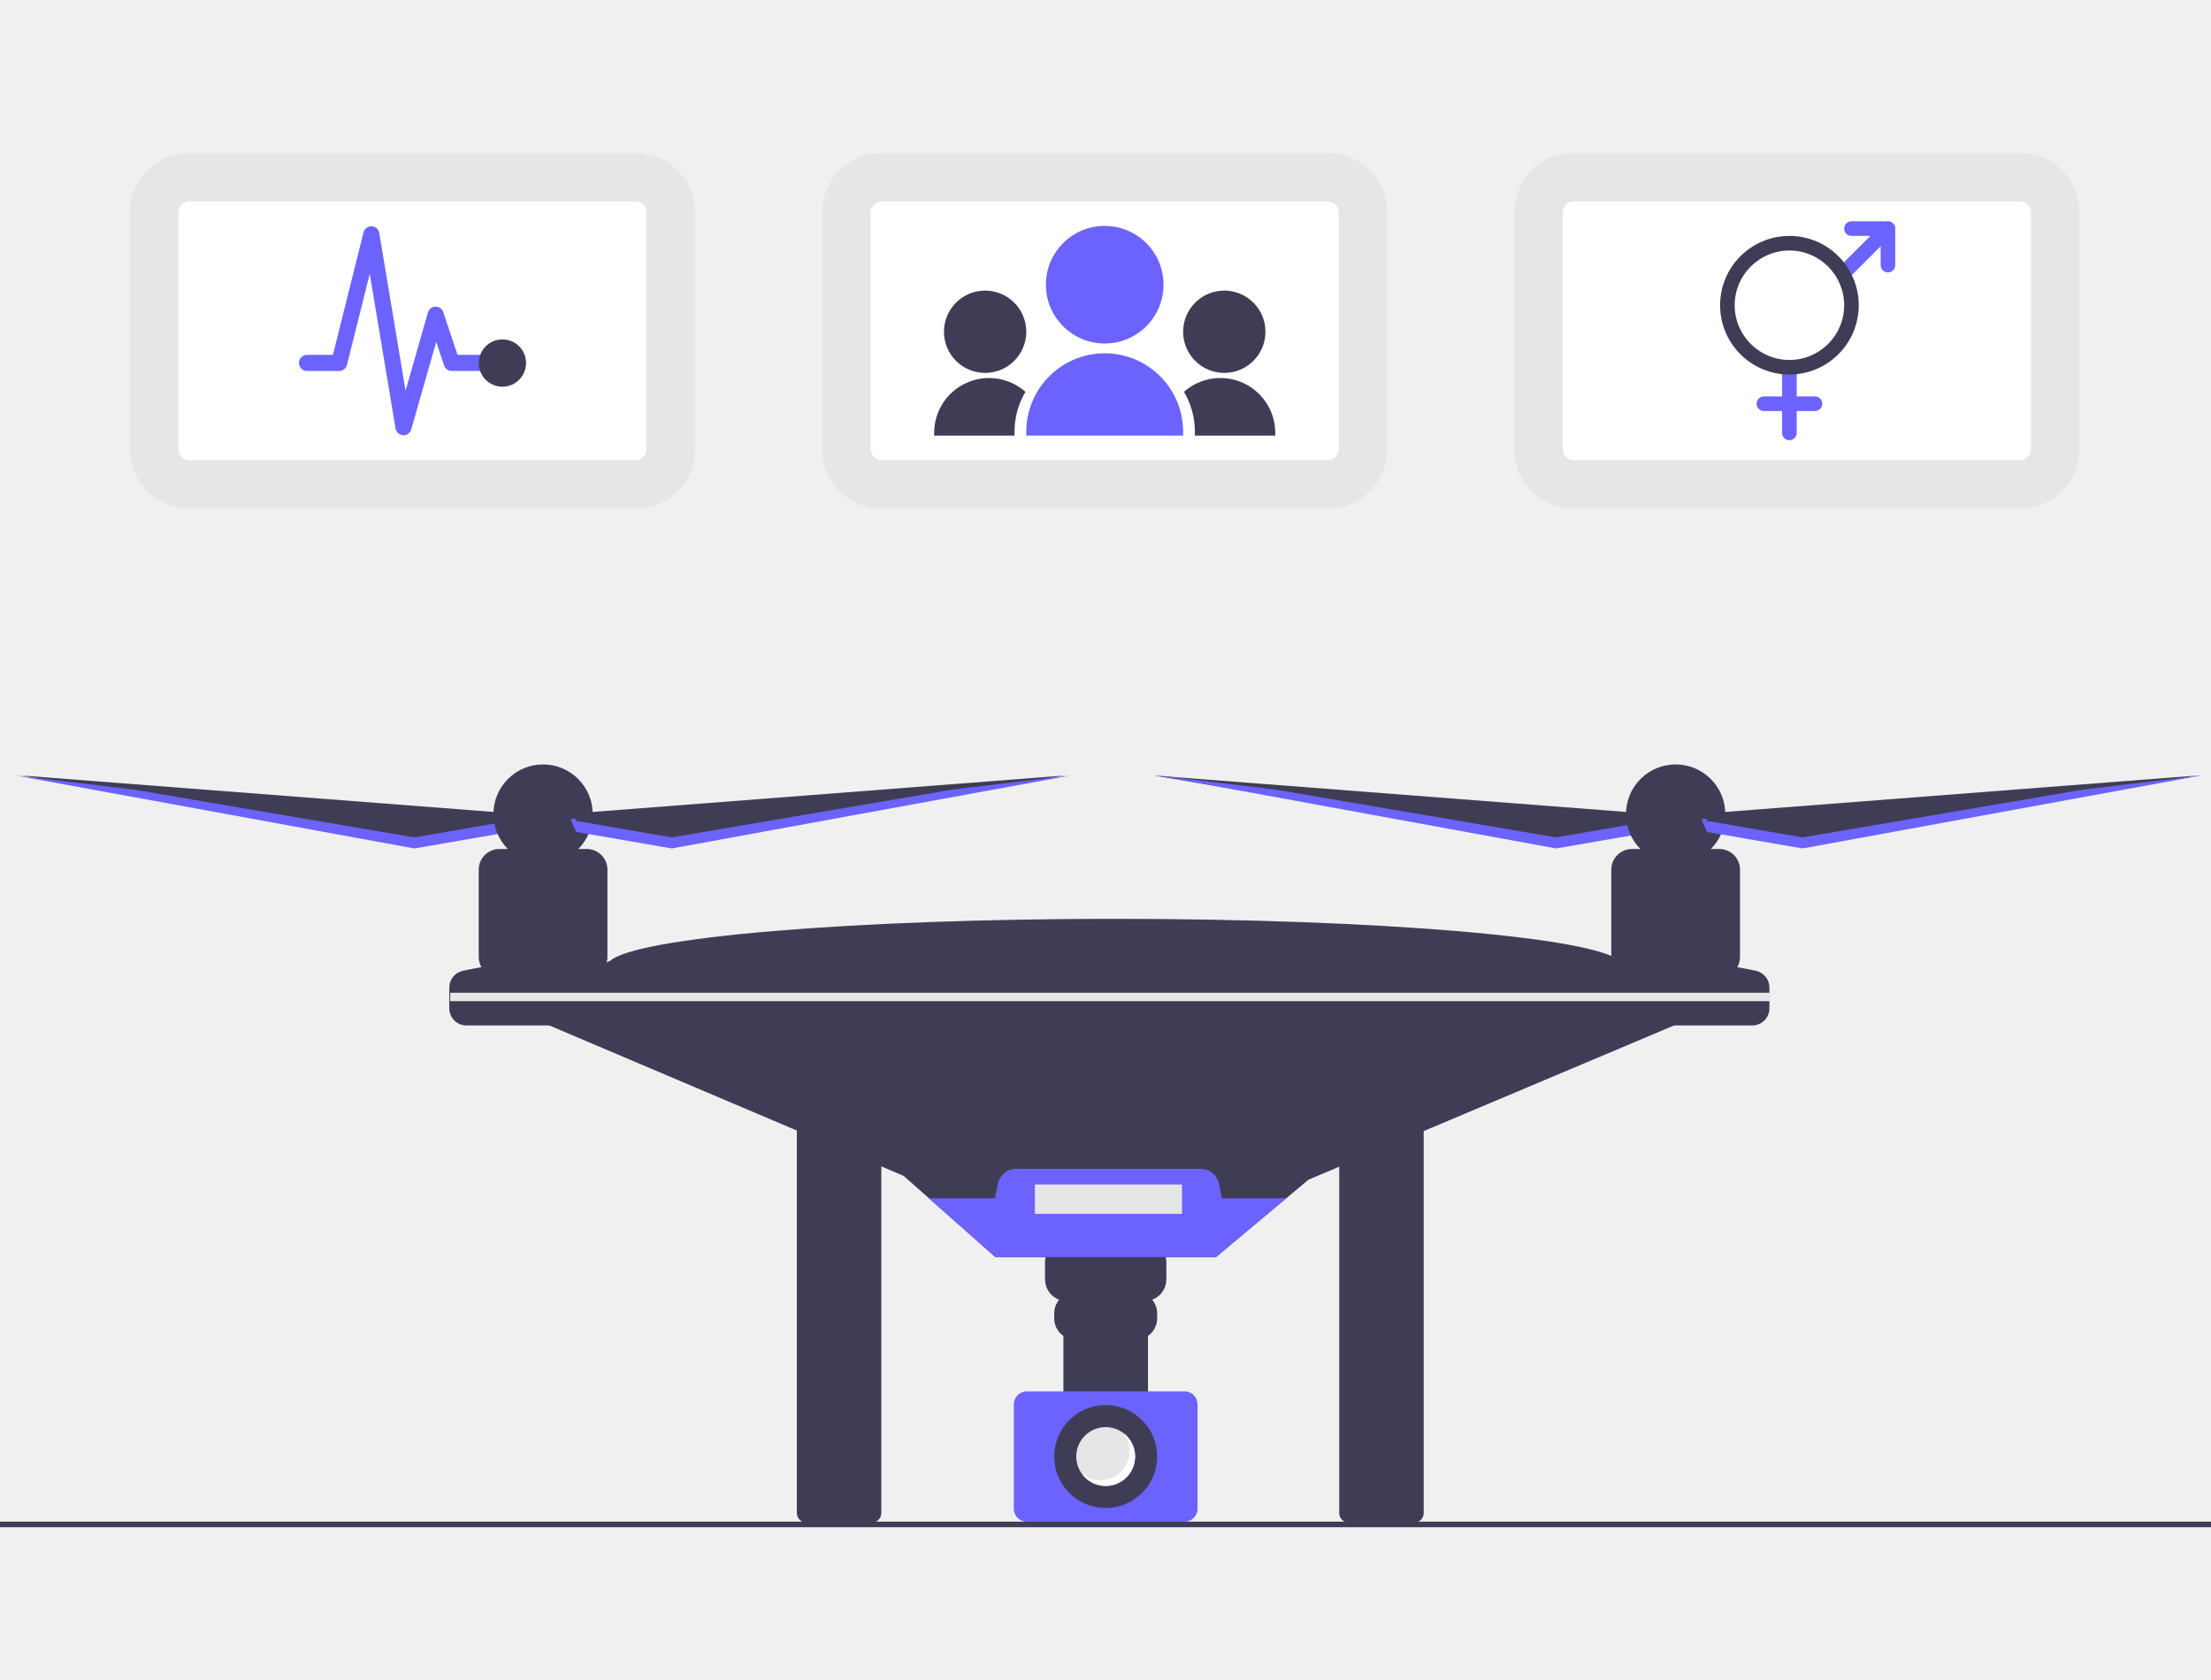
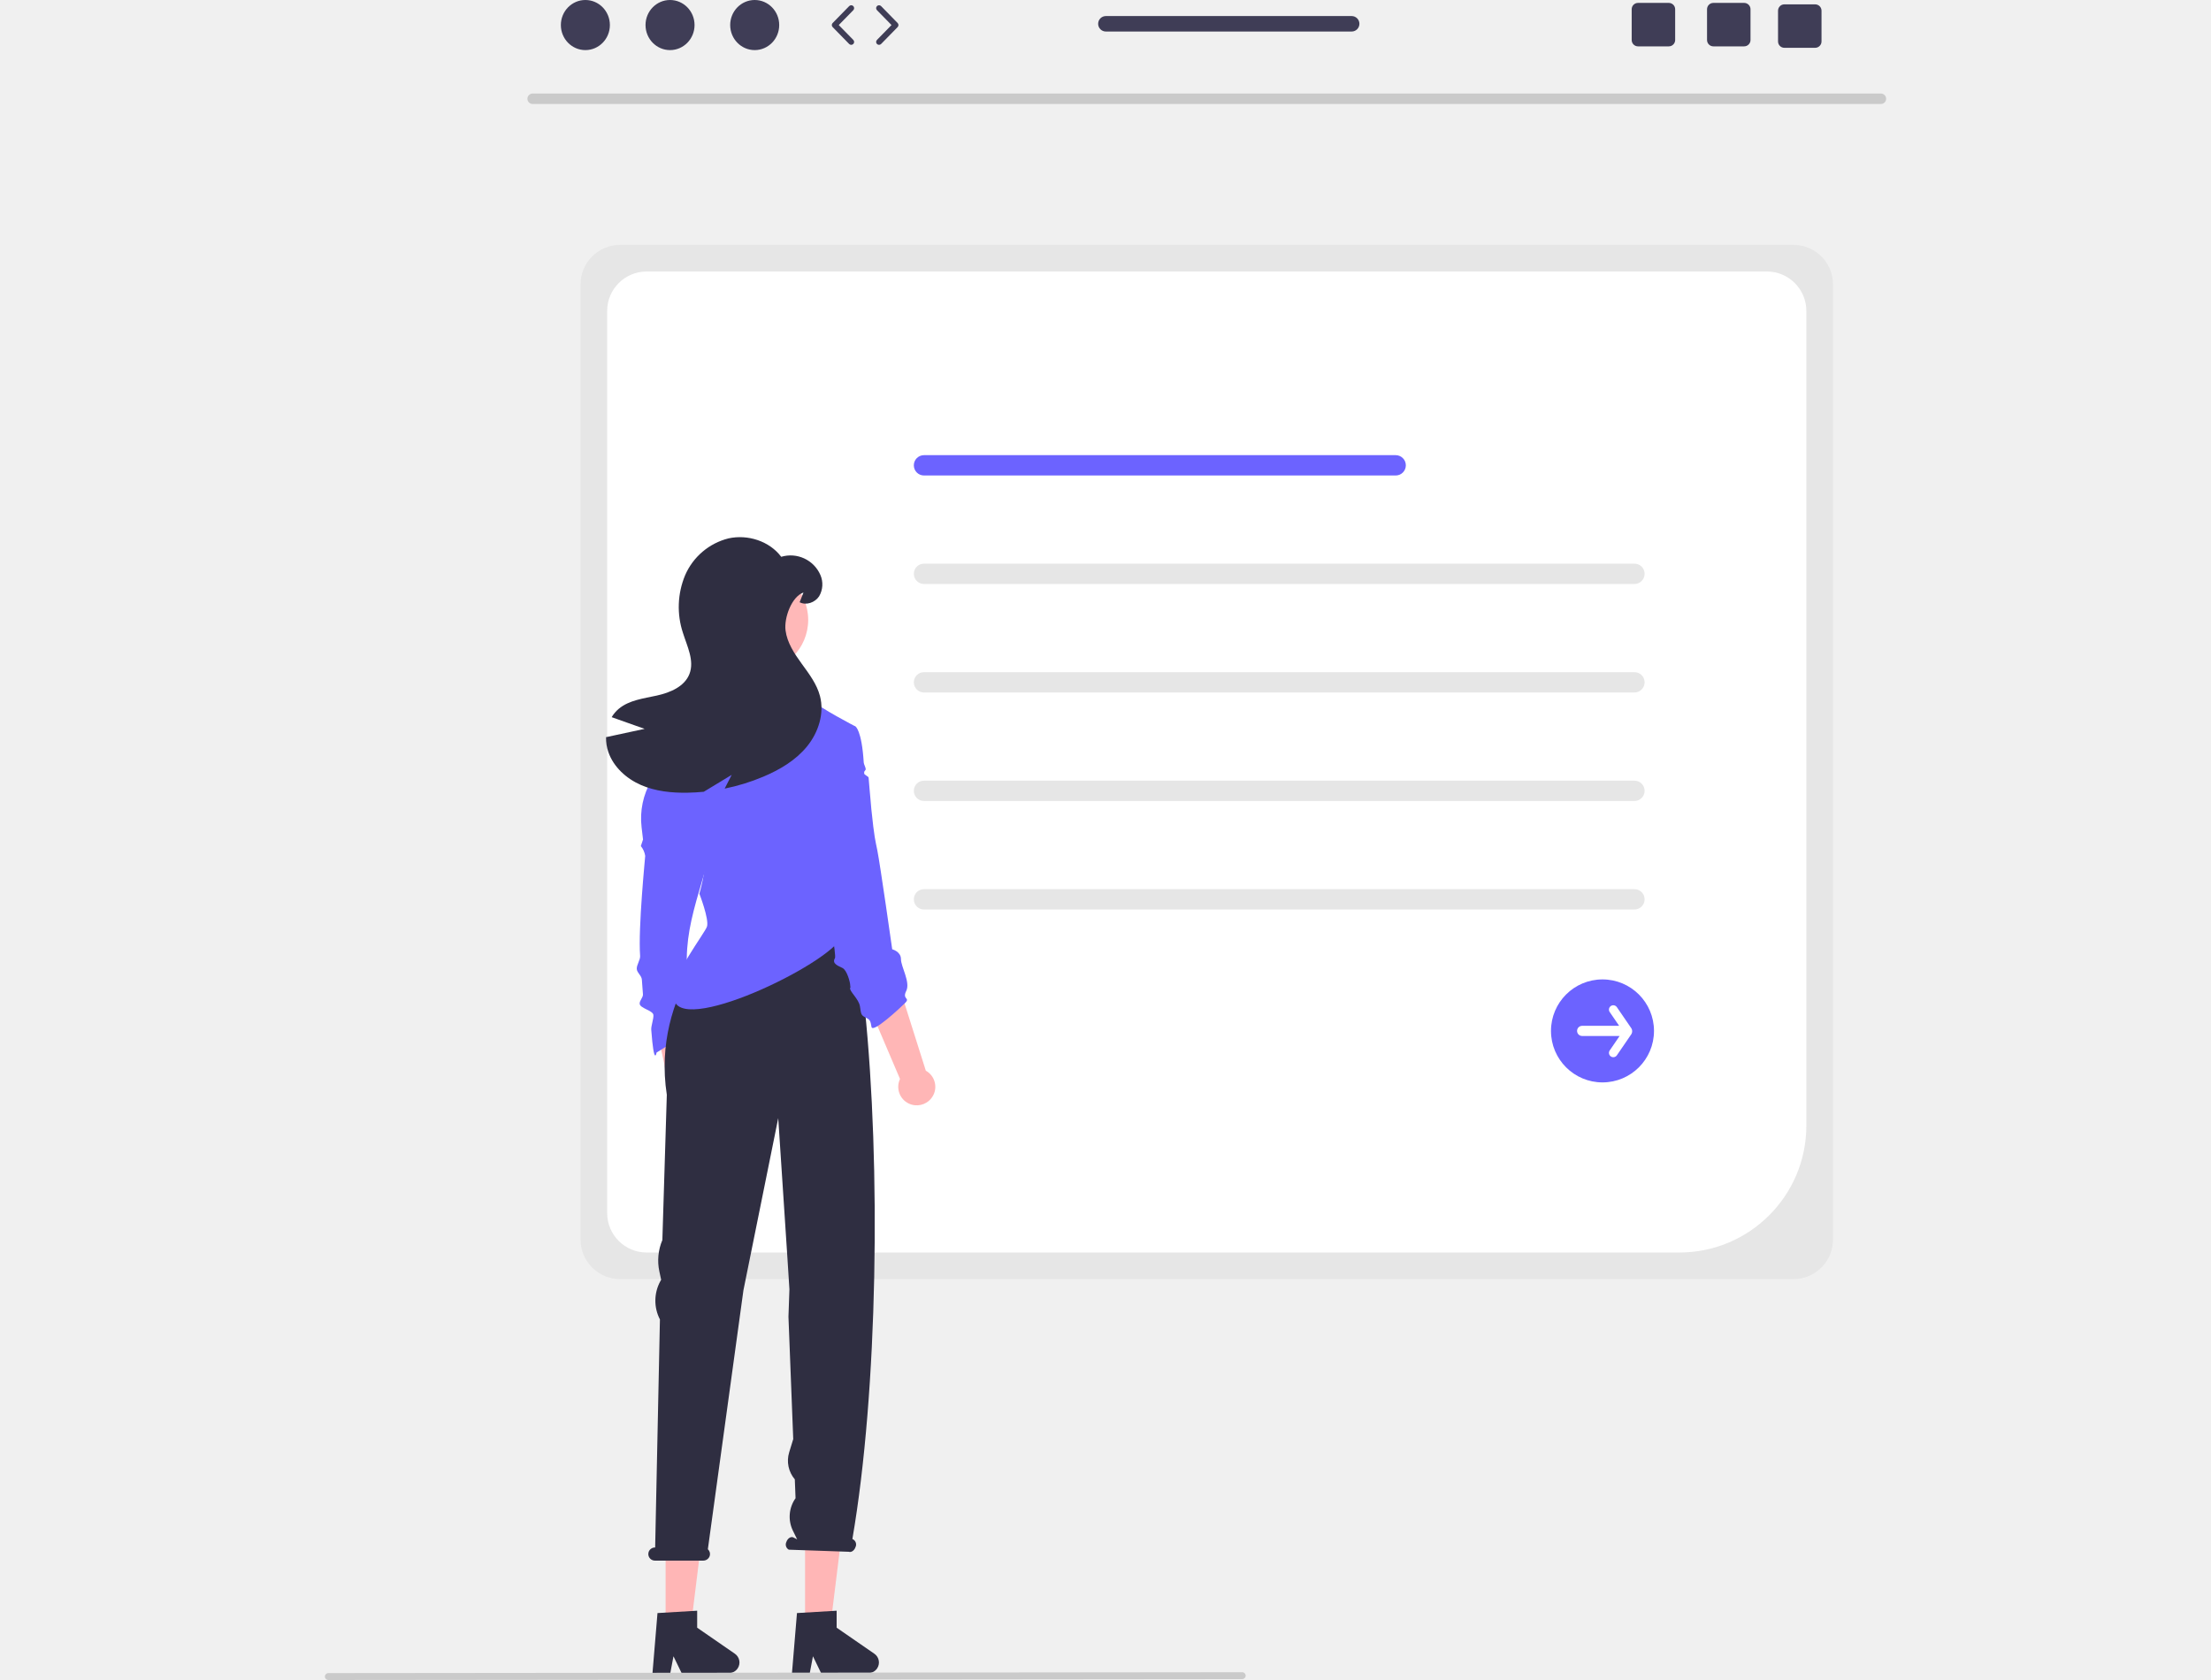
- <svg xmlns="http://www.w3.org/2000/svg" width="500" height="380" viewBox="0 0 888 552.129" role="img" artist="Katerina Limpitsouni" source="https://undraw.co/">
-   <path d="M479.902,562.186a3.868,3.868,0,0,0-3.863,3.863V720.363a3.868,3.868,0,0,0,3.863,3.863h26.196a3.868,3.868,0,0,0,3.863-3.863V566.049a3.868,3.868,0,0,0-3.863-3.863Z" transform="translate(-156 -173.9354)" fill="#3f3d56" />
-   <path d="M697.741,562.186a3.868,3.868,0,0,0-3.863,3.863V720.363a3.868,3.868,0,0,0,3.863,3.863h26.195a3.868,3.868,0,0,0,3.863-3.863V566.049a3.868,3.868,0,0,0-3.863-3.863Z" transform="translate(-156 -173.9354)" fill="#3f3d56" />
-   <polygon points="664.127 265.647 463.273 250.14 623.513 277.462 661.912 270.816 664.127 265.647" fill="#3f3d56" />
-   <polygon points="624.99 275.031 663.389 268.385 663.766 267.505 665.604 267.647 663.389 272.816 624.99 279.462 464.75 250.14 512.237 255.806 624.99 275.031" fill="#6c63ff" />
-   <polygon points="209.251 265.647 8.396 250.14 168.637 277.462 207.036 270.816 209.251 265.647" fill="#3f3d56" />
-   <polygon points="166.422 275.031 204.82 268.385 205.198 267.505 207.036 267.647 204.82 272.816 166.422 279.462 6.181 250.14 53.668 255.806 166.422 275.031" fill="#6c63ff" />
-   <path d="M854.095,520.072l-16.984.738-155.596,65.647L672.61,593.915l-28.23,23.63H555.767l-26.687-23.63-10.146-8.987-149.253-63.38-13.292-1.477,44.306-21.415h.236c10.043-9.533,97.016-16.984,202.833-16.984s192.791,7.451,202.833,16.984h.975Z" transform="translate(-156 -173.9354)" fill="#3f3d56" />
-   <path d="M399.479,499.752a8.276,8.276,0,0,0,.479-2.758V461.921a8.309,8.309,0,0,0-8.309-8.309h-3.374a19.938,19.938,0,1,0-28.326,0h-3.374a8.309,8.309,0,0,0-8.309,8.309v35.073a8.262,8.262,0,0,0,1.085,4.095c-2.508.44-5.016.917-7.523,1.469a6.877,6.877,0,0,0-5.376,6.724v8.333a6.887,6.887,0,0,0,6.887,6.887H421.372V503.826A177.613,177.613,0,0,0,399.479,499.752Z" transform="translate(-156 -173.9354)" fill="#3f3d56" />
-   <path d="M861.272,502.558c-2.508-.552-5.016-1.029-7.523-1.469a8.262,8.262,0,0,0,1.085-4.095V461.921a8.309,8.309,0,0,0-8.309-8.309h-3.374a19.938,19.938,0,1,0-28.326,0H811.452a8.309,8.309,0,0,0-8.309,8.309v35.073a8.276,8.276,0,0,0,.479,2.758,177.613,177.613,0,0,0-21.893,4.074v20.676h78.033a6.887,6.887,0,0,0,6.887-6.887v-8.333A6.877,6.877,0,0,0,861.272,502.558Z" transform="translate(-156 -173.9354)" fill="#3f3d56" />
-   <polygon points="681.85 265.647 882.704 250.14 722.464 277.462 684.065 270.816 681.85 265.647" fill="#3f3d56" />
-   <path d="M615.653,610.899H584.494a8.789,8.789,0,0,0-8.789,8.789v6.791a8.784,8.784,0,0,0,5.682,8.213,8.589,8.589,0,0,0-1.99,5.509v1.948a8.611,8.611,0,0,0,3.692,7.07v25.924h33.968V649.219a8.611,8.611,0,0,0,3.692-7.07v-1.948a8.589,8.589,0,0,0-1.99-5.509,8.784,8.784,0,0,0,5.682-8.213V619.688A8.789,8.789,0,0,0,615.653,610.899Z" transform="translate(-156 -173.9354)" fill="#3f3d56" />
-   <path d="M568.408,671.475a5.239,5.239,0,0,0-5.233,5.232v41.917a5.239,5.239,0,0,0,5.233,5.233h63.332a5.239,5.239,0,0,0,5.232-5.233V676.707a5.239,5.239,0,0,0-5.232-5.232Z" transform="translate(-156 -173.9354)" fill="#6c63ff" />
-   <path d="M672.61,593.915l-28.23,23.63H555.767l-26.687-23.63h26.539l1.159-5.782a7.503,7.503,0,0,1,7.355-6.033h74.095a7.503,7.503,0,0,1,7.355,6.033l1.159,5.782Z" transform="translate(-156 -173.9354)" fill="#6c63ff" />
-   <circle cx="444.073" cy="523.73" r="20.676" fill="#3f3d56" />
-   <circle cx="444.073" cy="523.73" r="11.815" fill="#e6e6e6" />
-   <path d="M607.215,688.269a11.799,11.799,0,0,1-16.538,16.538,11.804,11.804,0,1,0,16.538-16.538Z" transform="translate(-156 -173.9354)" fill="#fff" />
-   <rect x="180.821" y="337.43" width="530.196" height="3.382" fill="#e6e6e6" />
-   <polygon points="723.941 275.031 685.542 268.385 685.165 267.505 683.327 267.647 685.542 272.816 723.941 279.462 884.181 250.14 836.694 255.806 723.941 275.031" fill="#6c63ff" />
-   <polygon points="226.973 265.647 427.828 250.14 267.587 277.462 229.189 270.816 226.973 265.647" fill="#3f3d56" />
-   <polygon points="269.803 275.031 231.404 268.385 231.027 267.505 229.189 267.647 231.404 272.816 269.803 279.462 430.043 250.14 382.556 255.806 269.803 275.031" fill="#6c63ff" />
-   <rect x="415.644" y="414.442" width="59.075" height="11.815" fill="#e6e6e6" />
-   <path d="M411.217,173.935H232.146a23.992,23.992,0,0,0-23.965,23.965v95.071a23.992,23.992,0,0,0,23.965,23.965H411.217a23.992,23.992,0,0,0,23.965-23.965V197.9a23.992,23.992,0,0,0-23.965-23.965Z" transform="translate(-156 -173.9354)" fill="#e6e6e6" />
-   <path d="M232.145,193.435a4.469,4.469,0,0,0-4.464,4.464V292.971a4.469,4.469,0,0,0,4.464,4.464H411.217a4.469,4.469,0,0,0,4.464-4.464V197.9a4.469,4.469,0,0,0-4.464-4.464Z" transform="translate(-156 -173.9354)" fill="#fff" />
-   <path d="M318.058,287.413q-.092,0-.184-.005a3.229,3.229,0,0,1-3.002-2.693l-10.364-62.183-9.151,36.603a3.229,3.229,0,0,1-3.133,2.446h-12.916a3.229,3.229,0,1,1,0-6.458H289.703l12.305-49.219a3.229,3.229,0,0,1,6.318.252l10.561,63.368,8.981-31.434a3.229,3.229,0,0,1,6.168-.134l5.722,17.166h10.589a3.229,3.229,0,0,1,0,6.458H337.431a3.229,3.229,0,0,1-3.063-2.208l-3.158-9.472L321.161,285.071A3.229,3.229,0,0,1,318.058,287.413Z" transform="translate(-156 -173.9354)" fill="#6c63ff" />
-   <circle cx="201.784" cy="84.467" r="9.5" fill="#3f3d56" />
-   <path d="M689.217,173.935H510.146a23.992,23.992,0,0,0-23.965,23.965v95.071a23.992,23.992,0,0,0,23.965,23.965H689.217a23.992,23.992,0,0,0,23.965-23.965V197.9a23.992,23.992,0,0,0-23.965-23.965Z" transform="translate(-156 -173.9354)" fill="#e6e6e6" />
-   <path d="M510.145,193.435a4.469,4.469,0,0,0-4.464,4.464V292.971a4.469,4.469,0,0,0,4.464,4.464H689.217a4.469,4.469,0,0,0,4.464-4.464V197.9a4.469,4.469,0,0,0-4.464-4.464Z" transform="translate(-156 -173.9354)" fill="#fff" />
-   <circle cx="443.681" cy="52.997" r="23.621" fill="#6c63ff" />
-   <path d="M443.681,80.555h0a31.494,31.494,0,0,1,31.494,31.494v1.575a0,0,0,0,1,0,0H412.187a0,0,0,0,1,0,0v-1.575A31.494,31.494,0,0,1,443.681,80.555Z" fill="#6c63ff" />
-   <circle cx="395.652" cy="71.894" r="16.534" fill="#3f3d56" />
-   <path d="M567.846,269.96a22.041,22.041,0,0,0-36.664,16.496v1.102h32.282v-1.575A31.34,31.34,0,0,1,567.846,269.96Z" transform="translate(-156 -173.9354)" fill="#3f3d56" />
-   <circle cx="491.71" cy="71.894" r="16.534" fill="#3f3d56" />
-   <path d="M631.517,269.96a22.041,22.041,0,0,1,36.664,16.496v1.102H635.899v-1.575A31.34,31.34,0,0,0,631.517,269.96Z" transform="translate(-156 -173.9354)" fill="#3f3d56" />
-   <path d="M967.217,173.935H788.146a23.992,23.992,0,0,0-23.965,23.965v95.071a23.992,23.992,0,0,0,23.965,23.965H967.217a23.992,23.992,0,0,0,23.965-23.965V197.9a23.992,23.992,0,0,0-23.965-23.965Z" transform="translate(-156 -173.9354)" fill="#e6e6e6" />
-   <path d="M788.145,193.435a4.469,4.469,0,0,0-4.464,4.464V292.971a4.469,4.469,0,0,0,4.464,4.464H967.217a4.469,4.469,0,0,0,4.464-4.464V197.9a4.469,4.469,0,0,0-4.464-4.464Z" transform="translate(-156 -173.9354)" fill="#fff" />
-   <path d="M874.683,289.399a2.931,2.931,0,0,1-2.931-2.931V263.021a2.931,2.931,0,0,1,5.862,0V286.468A2.931,2.931,0,0,1,874.683,289.399Z" transform="translate(-156 -173.9354)" fill="#6c63ff" />
-   <path d="M884.941,277.675h-20.516a2.931,2.931,0,1,1,0-5.862h20.516a2.931,2.931,0,1,1,0,5.862Z" transform="translate(-156 -173.9354)" fill="#6c63ff" />
-   <path d="M914.25,221.988a2.931,2.931,0,0,1-2.931-2.931V207.334H899.596a2.931,2.931,0,1,1,0-5.862h14.655a2.931,2.931,0,0,1,2.931,2.931v14.655A2.931,2.931,0,0,1,914.25,221.988Z" transform="translate(-156 -173.9354)" fill="#6c63ff" />
-   <path d="M896.533,225.051a2.931,2.931,0,0,1-2.072-5.003l17.717-17.717a2.931,2.931,0,0,1,4.145,4.145L898.605,224.193A2.922,2.922,0,0,1,896.533,225.051Z" transform="translate(-156 -173.9354)" fill="#6c63ff" />
-   <path d="M874.683,263.021a27.844,27.844,0,1,1,27.844-27.844A27.875,27.875,0,0,1,874.683,263.021Zm0-49.825a21.982,21.982,0,1,0,21.982,21.982A22.007,22.007,0,0,0,874.683,213.195Z" transform="translate(-156 -173.9354)" fill="#3f3d56" />
-   <rect y="549.889" width="888" height="2.241" fill="#3f3d56" />
+ <svg xmlns="http://www.w3.org/2000/svg" width="500" height="380" viewBox="0 0 538.716 579.819" role="img" artist="Katerina Limpitsouni" source="https://undraw.co/">
+   <path d="M506.768,441.458H101.832c-7.512-.009-13.6-6.097-13.609-13.609V98.126c.009-7.512,6.097-13.6,13.609-13.609H506.768c7.512,.009,13.6,6.097,13.609,13.609V427.849c-.009,7.512-6.097,13.6-13.609,13.609Z" fill="#e6e6e6" />
+   <path d="M467.423,432.279H111.014c-7.512-.009-13.6-6.097-13.609-13.609V107.313c.009-7.512,6.097-13.6,13.609-13.609H497.588c7.512,.009,13.6,6.097,13.609,13.609V388.504c-.027,24.164-19.61,43.747-43.774,43.774Z" fill="#fff" />
+   <path d="M369.483,164.107H206.729c-1.938,0-3.51-1.571-3.51-3.51s1.571-3.51,3.51-3.51h162.753c1.938,0,3.51,1.571,3.51,3.51s-1.571,3.51-3.51,3.51Z" fill="#6c63ff" />
+   <path d="M451.871,201.554H206.729c-1.938,0-3.51-1.571-3.51-3.51s1.571-3.51,3.51-3.51h245.142c1.938,0,3.51,1.571,3.51,3.51s-1.571,3.51-3.51,3.51Z" fill="#e6e6e6" />
+   <path d="M451.871,239.001H206.729c-1.938,0-3.51-1.571-3.51-3.51s1.571-3.51,3.51-3.51h245.142c1.938,0,3.51,1.571,3.51,3.51s-1.571,3.51-3.51,3.51Z" fill="#e6e6e6" />
+   <path d="M451.871,276.448H206.729c-1.938,0-3.51-1.571-3.51-3.51s1.571-3.51,3.51-3.51h245.142c1.938,0,3.51,1.571,3.51,3.51s-1.571,3.51-3.51,3.51Z" fill="#e6e6e6" />
+   <path d="M451.871,313.895H206.729c-1.938,0-3.51-1.571-3.51-3.51s1.571-3.51,3.51-3.51h245.142c1.938,0,3.51,1.571,3.51,3.51s-1.571,3.51-3.51,3.51Z" fill="#e6e6e6" />
+   <path d="M440.847,373.569c-9.815,0-17.772-7.957-17.772-17.772s7.957-17.772,17.772-17.772c9.815,0,17.772,7.957,17.772,17.772h0c-0,9.815-7.957,17.772-17.772,17.772Z" fill="#6c63ff" />
+   <path d="M450.845,354.953l-5.038-7.354c-.465-.682-1.394-.858-2.076-.394-.682,.465-.858,1.394-.394,2.076l.004,.006,3.258,4.756h-12.765c-.968-.003-1.755,.78-1.758,1.748s.78,1.755,1.748,1.758h12.936l-3.419,4.99c-.464,.683-.286,1.612,.397,2.075,.679,.461,1.602,.288,2.068-.386l5.038-7.354c.334-.597,.334-1.325,0-1.922Z" fill="#fff" />
+   <path d="M536.947,35.893H71.654c-.998-.021-1.789-.847-1.768-1.845,.021-.968,.8-1.747,1.768-1.768h465.293c.998,.021,1.789,.847,1.768,1.845-.021,.968-.8,1.747-1.768,1.768Z" fill="#cacaca" />
+   <path d="M129.883,392.036c2.69-2.251,3.047-6.257,.796-8.947-.24-.287-.505-.552-.792-.792l-3.853-33.295-12.234,2.833,6.799,31.561c-2.082,2.847-1.461,6.843,1.386,8.924,2.382,1.742,5.647,1.624,7.898-.284Z" fill="#ffb6b6" />
+   <path d="M128.619,354.431l-14.164,8.836s-.862,5.179-1.836-7.836c-.102-1.359,.846-3.725,.742-5.12-.118-1.573-4.623-2.289-4.742-3.88-.085-1.133,1.218-2.141,1.134-3.271-.127-1.712-.254-3.414-.378-5.088-.104-1.401-1.656-2.289-1.756-3.641-.101-1.363,1.25-3.19,1.155-4.482-.714-9.688,1.755-34.063,1.755-34.559-.191-1.244-.71-2.415-1.505-3.392l.756-2.261-.5-4.242c-.657-5.575,.515-11.212,3.339-16.063h0l3.597-2.355,16.598,27.917c-6.985,24.158-11.544,33.647-4.195,59.438Z" fill="#6c63ff" />
+   <polygon points="117.567 562.585 126.135 562.585 130.213 529.536 117.567 529.536 117.567 562.585" fill="#ffb6b6" />
+   <path d="M114.771,556.717l13.689-.817v5.865l13.014,8.988c1.665,1.15,2.083,3.431,.933,5.096-.684,.991-1.811,1.582-3.015,1.582h-16.297l-2.809-5.801-1.097,5.801h-6.145l1.726-20.714Z" fill="#2f2e41" />
+   <polygon points="165.696 562.585 174.264 562.585 178.341 529.536 165.696 529.536 165.696 562.585" fill="#ffb6b6" />
+   <path d="M162.899,556.717l13.689-.817v5.865l13.014,8.988c1.665,1.15,2.083,3.431,.933,5.096-.684,.991-1.811,1.582-3.015,1.582h-16.297l-2.809-5.801-1.097,5.801h-6.145l1.726-20.714Z" fill="#2f2e41" />
+   <path d="M113.93,534.086h.033l1.648-78.705c-2.166-4.178-2.097-9.162,.184-13.278l.236-.427-.612-2.835c-.786-3.643-.425-7.44,1.032-10.87l1.537-50.125c-5.492-35.593,20.681-58.805,20.681-58.805h39.208l8.417,28.92c5.565,54.215,4.555,132.014-4.275,183.198l.241,.122c.948,.529,1.314,1.71,.831,2.682-.408,1.182-1.441,1.898-2.308,1.599l-20.706-.72c-.949-.529-1.314-1.71-.831-2.682,.408-1.182,1.441-1.898,2.308-1.599l1.408,.712-1.453-2.957c-1.782-3.627-1.437-7.938,.898-11.236h0l-.254-6.51h0c-2.201-2.578-2.933-6.102-1.94-9.343l1.397-4.559-1.65-42.217,.333-9.471-.686-10.745-3.174-48.331-12.014,59.433-12.271,89.347c.601,.542,.864,1.364,.69,2.154-.261,1.06-1.221,1.798-2.312,1.776h-16.656c-1.253-.001-2.268-1.018-2.267-2.271,0-.203,.028-.406,.082-.601,.289-.995,1.209-1.674,2.245-1.656Z" fill="#2f2e41" />
+   <path d="M209.21,379.098c2.214-2.721,1.802-6.722-.919-8.935-.29-.236-.601-.446-.928-.627l-10.109-31.956-11.473,5.106,12.672,29.694c-1.503,3.191-.135,6.996,3.056,8.498,2.67,1.257,5.853,.522,7.701-1.779h-0Z" fill="#ffb6b6" />
+   <path d="M167.612,277.507s11.53,40.802,11.008,44.924c-1.077,8.5-54.06,34.627-58,23l.494-3.822c-1.991-3.981,10.154-19.781,10.744-21.848,.749-2.643-2.643-11.319-2.643-11.319,0,0,2.344-7.921,1.97-12.825-.381-4.904-1.512-4.148-5.66-7.172-4.148-3.017-10.938-16.972-10.938-16.972,0,0,3.017-13.581,3.017-16.223s12.395-7.144,13.9-8.649c.655-.874,1.207-1.822,1.644-2.823,.305-.61,.111-2.025,.437-2.726,.208-.458,.936-.173,1.151-.645,.208-.458,.028-.985,.236-1.436,.271-.596,.922-1.117,1.179-1.678,1.179-2.58,2.185-4.682,2.497-4.682,.749,0,24.9,3.399,24.9,3.399,1.314,2.033,2.829,3.929,4.522,5.66,2.643,2.636,15.009,9.051,15.009,9.051l-15.467,26.787Z" fill="#6c63ff" />
+   <path d="M200.223,346.15c-1.887,1.887-11.222,10.549-11.604,8.28-.375-2.261-.578-2.531-2.09-3.28-1.512-.756-1.512-1.131-1.887-3.773-.375-2.643-3.773-5.285-3.392-6.416,.375-1.131,.025,.308,.025-.83,0-1.131-1.131-5.278-2.643-6.034-1.505-.756-3.773-1.505-2.636-3.392,1.131-1.887-10.647-58.484-10.647-58.484l10.563-20.745,7.165-.756s2.177,1.246,2.859,12.477c.035,.569,.655,1.613,.681,2.234,.022,.516-.549,.602-.533,1.155,.003,.118,.007,.237,.01,.357,.014,.551,1.501,.956,1.523,1.487,.04,.949,.624,7.005,.687,7.895,.071,1.003,.155,1.97,.251,2.899,1.043,10.121,1.416,10.976,2.062,14.206,1,5,5.145,34.202,5.145,34.202,0,0,3.017,.749,3.017,3.392s3.328,7.954,1.823,10.971c-1.512,3.024,1.505,2.268-.381,4.155Z" fill="#6c63ff" />
+   <circle cx="148.875" cy="213.942" r="17.894" fill="#ffb8b8" />
+   <path d="M110.315,251.548c-3.787-1.342-7.573-2.686-11.36-4.033,.653-1.095,1.484-2.073,2.459-2.894,3.605-3.01,8.581-3.554,13.159-4.57,4.585-1.016,9.561-3.097,11.236-7.479,1.741-4.556-.783-9.474-2.249-14.116-2.164-6.512-1.901-13.586,.74-19.919,2.735-6.34,8.268-11.044,14.965-12.723,6.63-1.473,14.123,.928,18.2,6.354,5.436-1.631,11.233,1.053,13.507,6.253,1.049,2.389,.887,5.136-.435,7.385-1.415,2.14-4.439,3.235-6.717,2.046l1.32-3.351c-4.084,1.385-6.739,8.77-6.188,13.05,.544,4.273,3.039,8.016,5.571,11.505s5.23,7.015,6.318,11.186c1.567,5.999-.551,12.557-4.468,17.366s-9.437,8.074-15.153,10.475c-4.279,1.799-8.725,3.169-13.275,4.091,.812-1.581,1.618-3.163,2.43-4.744l-9.64,5.832c-1.864,.181-3.743,.29-5.622,.326-5.469,.094-11.048-.479-16.053-2.662-5.012-2.191-9.416-6.159-11.229-11.316-.581-1.668-.857-3.428-.812-5.194,4.432-.958,8.864-1.913,13.296-2.865Z" fill="#2f2e41" />
+   <path d="M283.233,578.794h-33.187l-.143-.259c-.424-.77-.834-1.585-1.217-2.423-3.418-7.318-4.863-15.688-6.138-23.073l-.96-5.566c-.323-1.871,.932-3.648,2.803-3.971,.916-.158,1.856,.062,2.607,.609,5.043,3.67,10.089,7.336,15.136,10.999,1.911,1.391,4.094,3,6.184,4.739,.202-.979,.413-1.962,.624-2.931,.404-1.856,2.235-3.033,4.091-2.63,.908,.198,1.698,.755,2.189,1.544l3.883,6.238c2.832,4.556,5.332,9.045,4.822,13.887,.003,.059-.002,.118-.013,.176-.102,.795-.291,1.577-.563,2.331l-.119,.33Z" fill="#f0f0f0" />
+   <path d="M316.542,579.511l-315.358,.307c-.658-.003-1.188-.539-1.184-1.197,.003-.653,.532-1.181,1.184-1.184l315.358-.307c.658,.003,1.188,.539,1.184,1.197-.003,.653-.532,1.181-1.184,1.184Z" fill="#cacaca" />
+   <ellipse cx="89.885" cy="8.645" rx="8.457" ry="8.645" fill="#3f3d56" />
+   <ellipse cx="119.099" cy="8.645" rx="8.457" ry="8.645" fill="#3f3d56" />
+   <ellipse cx="148.313" cy="8.645" rx="8.457" ry="8.645" fill="#3f3d56" />
+   <path d="M181.624,15.478c-.26,0-.519-.101-.715-.301l-5.706-5.833c-.38-.389-.38-1.01,0-1.398l5.706-5.833c.387-.395,1.021-.401,1.414-.016,.395,.386,.402,1.02,.016,1.414l-5.022,5.133,5.022,5.134c.386,.395,.379,1.028-.016,1.414-.194,.19-.447,.285-.699,.285Z" fill="#3f3d56" />
+   <path d="M191.213,15.478c-.252,0-.505-.095-.699-.285-.395-.386-.402-1.019-.016-1.414l5.021-5.134-5.021-5.133c-.386-.395-.379-1.028,.016-1.414,.394-.387,1.028-.379,1.414,.016l5.706,5.833c.38,.389,.38,1.01,0,1.398l-5.706,5.833c-.196,.2-.455,.301-.715,.301Z" fill="#3f3d56" />
+   <path d="M489.723,1.001h-10.61c-1.21,0-2.19,.98-2.19,2.19V13.811c0,1.21,.98,2.19,2.19,2.19h10.61c1.21,0,2.2-.98,2.2-2.19V3.191c0-1.21-.99-2.19-2.2-2.19Z" fill="#3f3d56" />
+   <path d="M463.723,1.001h-10.61c-1.21,0-2.19,.98-2.19,2.19V13.811c0,1.21,.98,2.19,2.19,2.19h10.61c1.21,0,2.2-.98,2.2-2.19V3.191c0-1.21-.99-2.19-2.2-2.19Z" fill="#3f3d56" />
+   <path d="M514.223,1.501h-10.61c-1.21,0-2.19,.98-2.19,2.19V14.311c0,1.21,.98,2.19,2.19,2.19h10.61c1.21,0,2.2-.98,2.2-2.19V3.691c0-1.21-.99-2.19-2.2-2.19Z" fill="#3f3d56" />
+   <path d="M354.301,5.541h-84.81c-1.48,0-2.67,1.2-2.67,2.67s1.19,2.67,2.67,2.67h84.81c1.47,0,2.67-1.2,2.67-2.67s-1.2-2.67-2.67-2.67Z" fill="#3f3d56" />
</svg>
